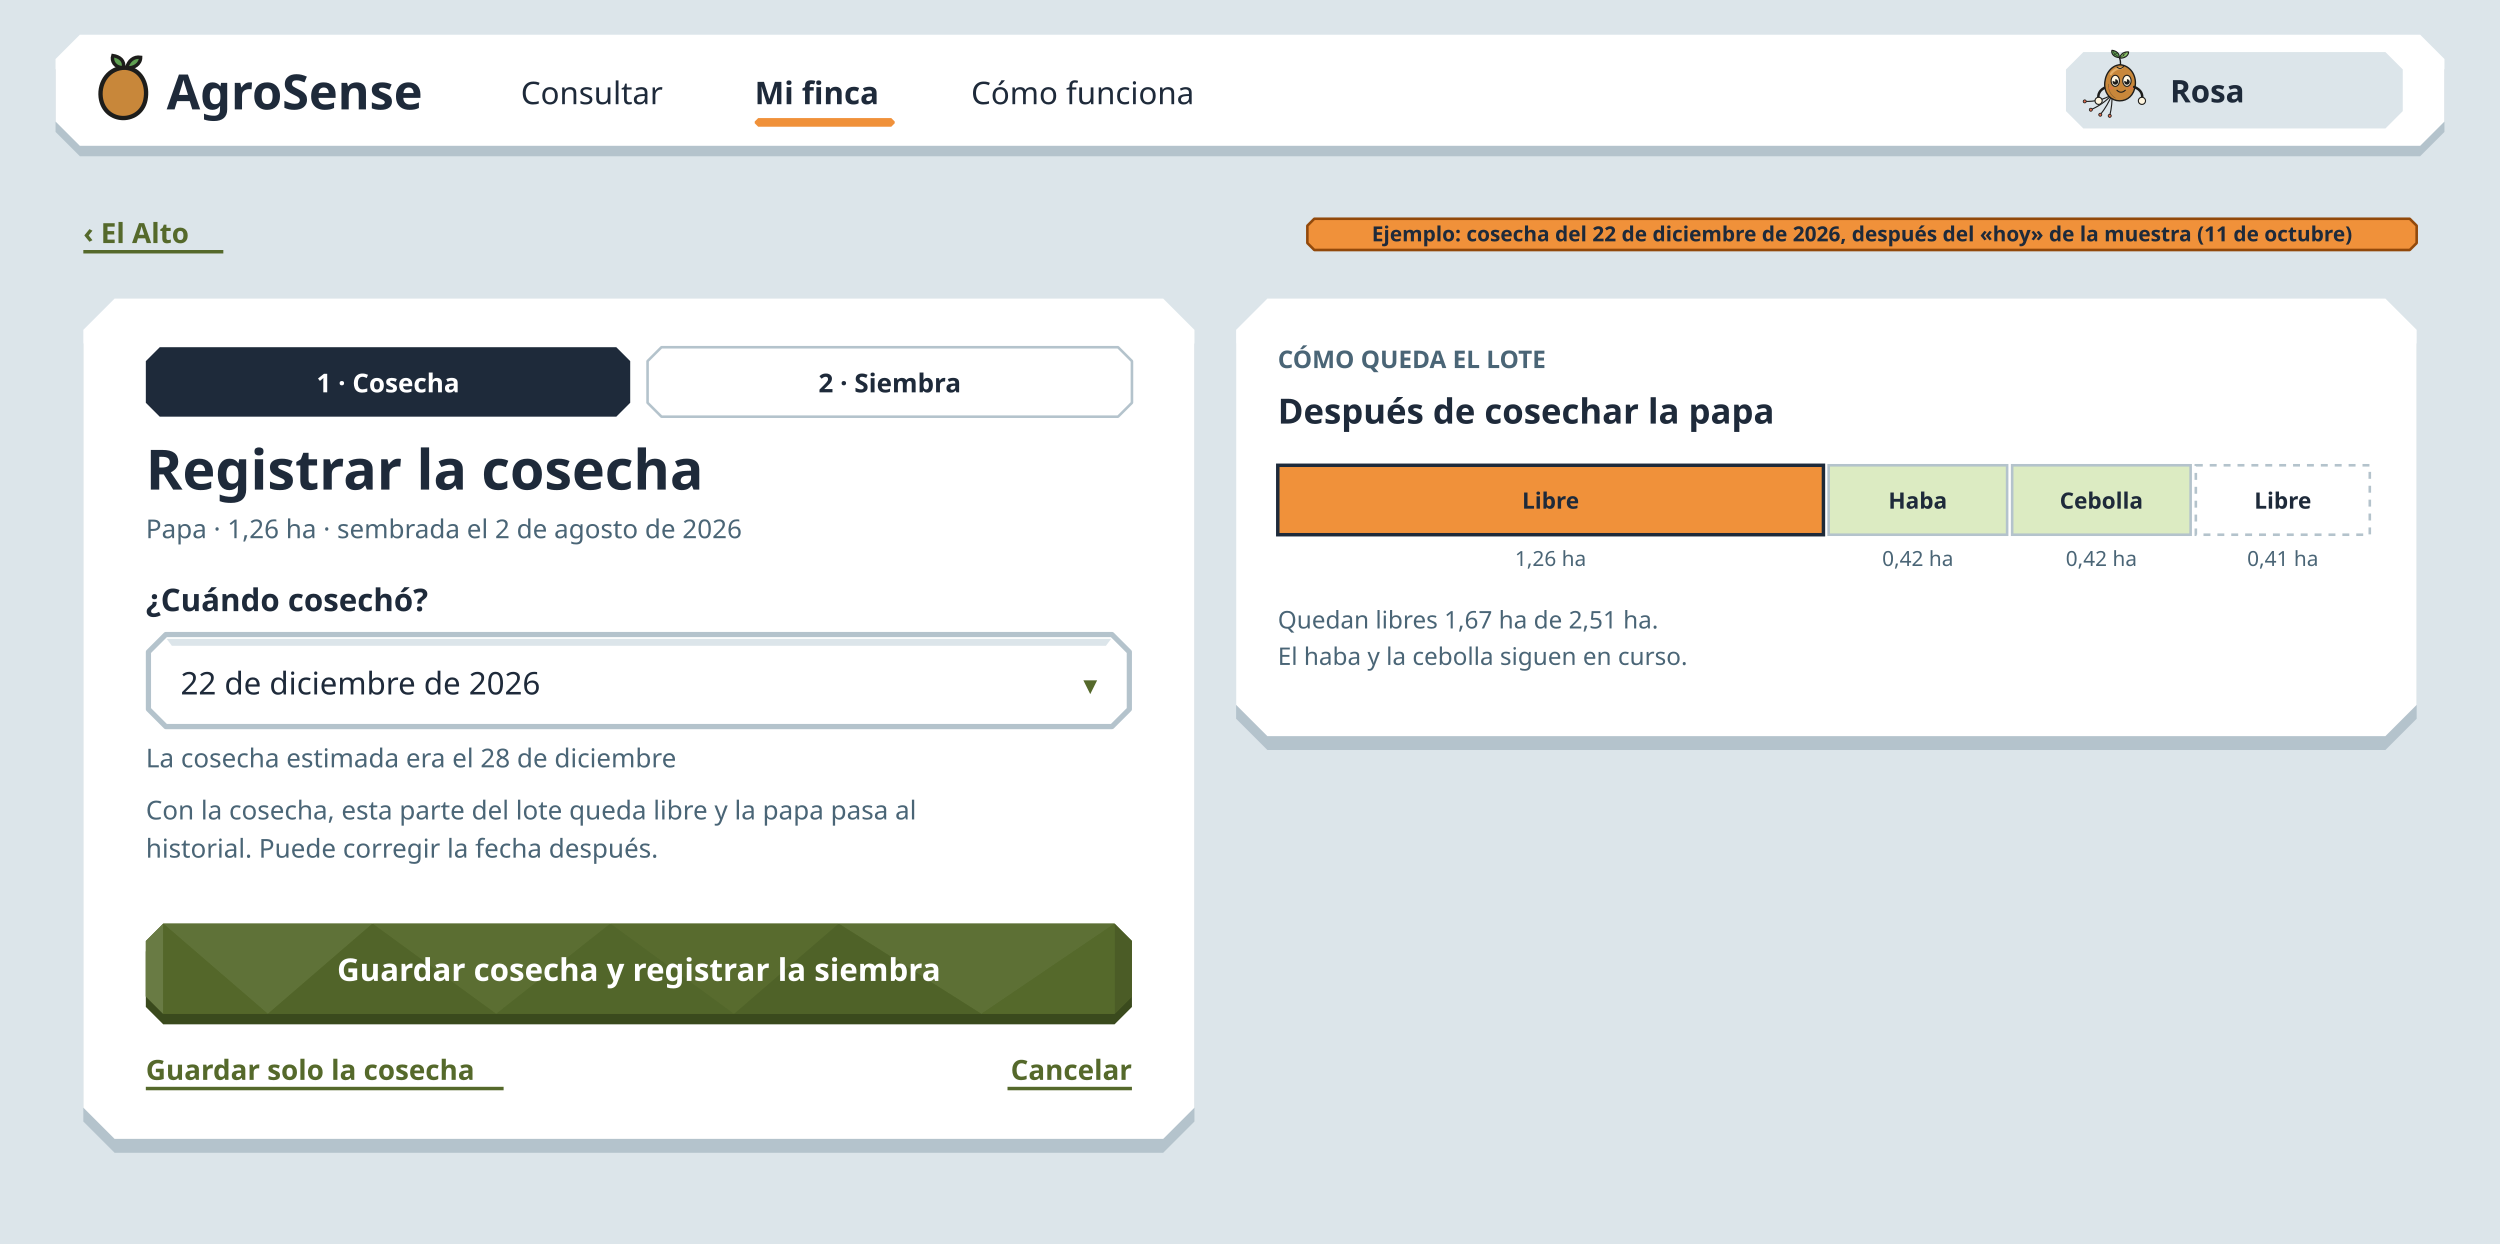
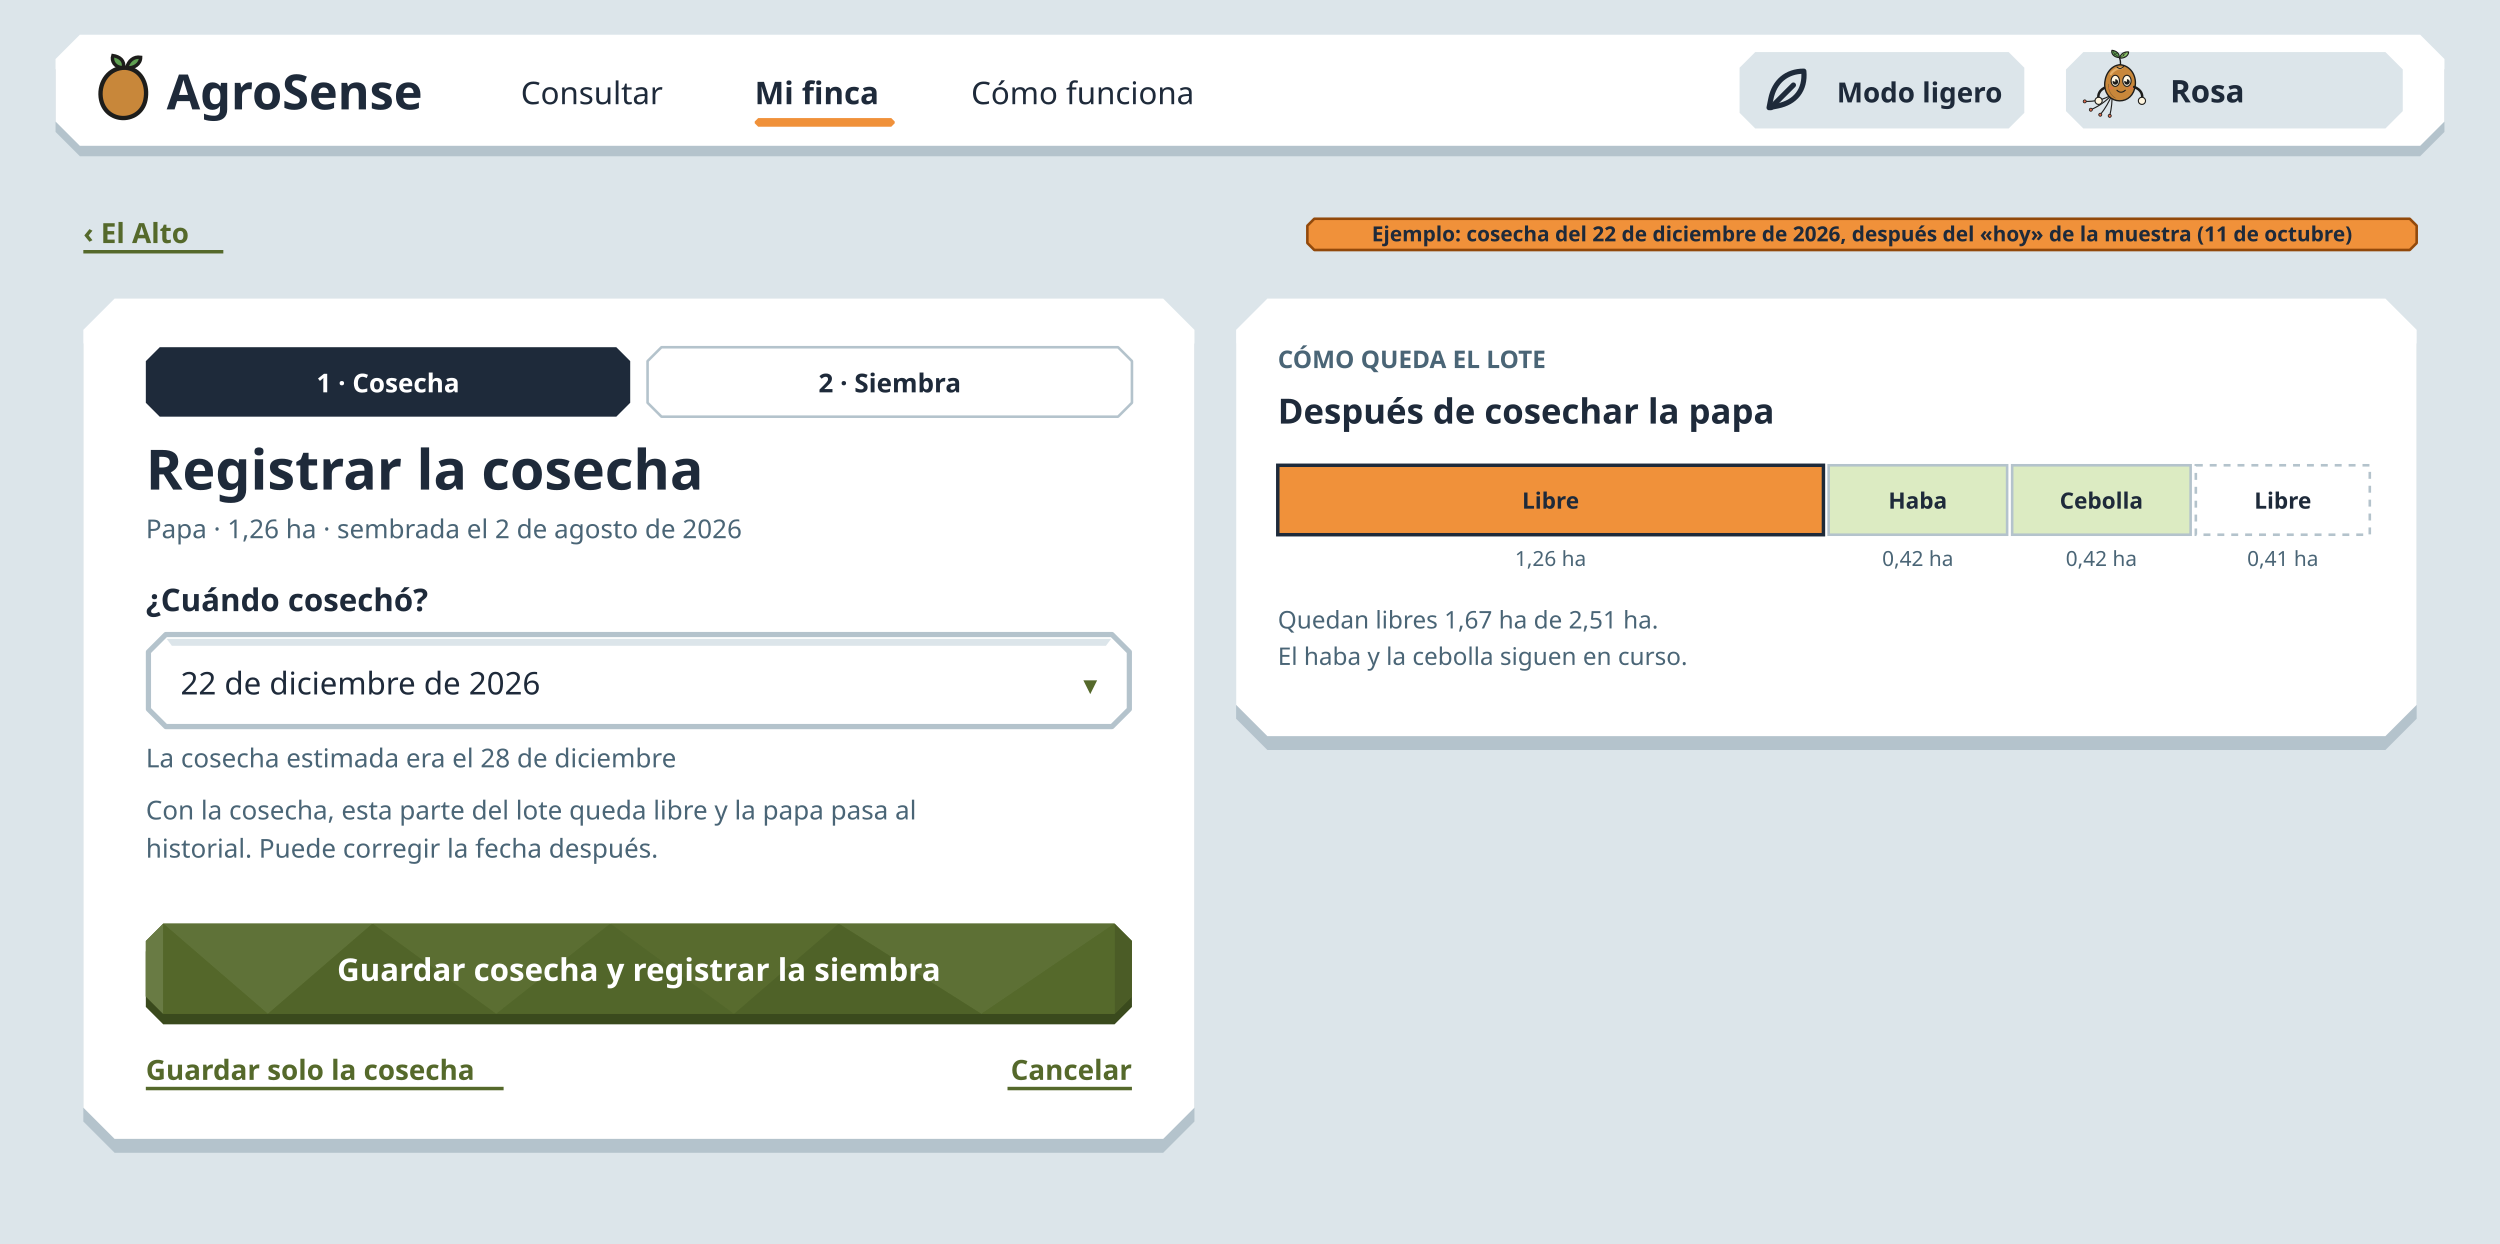
<svg xmlns="http://www.w3.org/2000/svg" width="1440" height="716" viewBox="0 0 1440 716">
  <rect width="1440" height="716" fill="#DCE5EA" />
  <rect width="1440" height="2400" fill="#DCE5EA" />
  <g id="barra" transform="translate(0 0)">
    <polygon points="46,26 1394,26 1408,40 1408,76 1394,90 46,90 32,76 32,40" fill="#B4C3CC" />
    <polygon points="46,20 1394,20 1408,34 1408,70 1394,84 46,84 32,70 32,34" fill="#FFFFFF" />
    <g id="marca" transform="translate(56 30)">
      <path d="M16 9c9 .6 13 9 12 17-.8 8-7 12-13 12S3 34 2 26C1 17 7 9 16 9z" fill="#C8873A" stroke="#1D1D1B" stroke-width="2.5" />
      <path d="M15 9c-5 0-7-4-6-7 4 .6 7 3 6 7zm2 0c4 .6 8-2 8-6-4-.6-7 2-8 6z" fill="#5FA052" stroke="#1D1D1B" stroke-width="2" />
      <text x="40" y="33" font-family="Fredoka" font-weight="600" font-size="28" fill="#1E2A3A" text-anchor="start">AgroSense</text>
    </g>
    <text x="300" y="60" font-family="Atkinson Hyperlegible" font-weight="400" font-size="18" fill="#1E2A3A" text-anchor="start">Consultar</text>
    <text x="434.72" y="60" font-family="Atkinson Hyperlegible" font-weight="700" font-size="18" fill="#1E2A3A" text-anchor="start">Mi finca</text>
    <polygon points="436.72,68 513.36,68 515.36,70 515.36,71 513.36,73 436.72,73 434.72,71 434.72,70" fill="#F0913A" />
    <text x="559.36" y="60" font-family="Atkinson Hyperlegible" font-weight="400" font-size="18" fill="#1E2A3A" text-anchor="start">Cómo funciona</text>
+     <g id="boton-modo-ligero" transform="translate(1002 30)">
+       <polygon points="9,0 155,0 164,9 164,35 155,44 9,44 0,35 0,9" fill="#DCE5EA" />
+       <g transform="translate(6 0)">
+         <path d="M31 11C21 11 14 17 12 27l-1 5 5-1c10-2 16-9 15-20z" fill="none" stroke="#1E2A3A" stroke-width="3" stroke-linejoin="round" />
+         <path d="M12 32 25 19" stroke="#1E2A3A" stroke-width="3" stroke-linecap="round" />
+       </g>
+       <text x="56" y="29" font-family="Atkinson Hyperlegible" font-weight="700" font-size="16" fill="#1E2A3A" text-anchor="start">Modo ligero</text>
+     </g>
    <polygon points="1200,30 1374,30 1384,40 1384,64 1374,74 1200,74 1190,64 1190,40" fill="#DCE5EA" />
    <g transform="translate(1196 28) scale(0.16)">
      <g id="semilla" transform="translate(0 0)">
        <path d="M128 166 Q85 192 30 190" fill="none" stroke="#1D1D1B" stroke-width="4" stroke-linecap="round" stroke-linejoin="round" />
        <circle cx="30" cy="190" r="5.5" fill="#E76F51" stroke="#1D1D1B" stroke-width="3" />
        <path d="M128 166 Q96 201 52 220" fill="none" stroke="#1D1D1B" stroke-width="4" stroke-linecap="round" stroke-linejoin="round" />
        <circle cx="52" cy="220" r="5.5" fill="#E76F51" stroke="#1D1D1B" stroke-width="3" />
        <path d="M128 166 Q113 204 86 238" fill="none" stroke="#1D1D1B" stroke-width="4" stroke-linecap="round" stroke-linejoin="round" />
        <circle cx="86" cy="238" r="5.5" fill="#E76F51" stroke="#1D1D1B" stroke-width="3" />
        <path d="M128 166 Q130 200 120 242" fill="none" stroke="#1D1D1B" stroke-width="4" stroke-linecap="round" stroke-linejoin="round" />
        <circle cx="120" cy="242" r="5.5" fill="#E76F51" stroke="#1D1D1B" stroke-width="3" />
        <path d="M108 138 C82 148 76 166 80 184" fill="none" stroke="#1D1D1B" stroke-width="9" stroke-linecap="round" stroke-linejoin="round" />
        <circle cx="80" cy="188" r="13" fill="#FFF6E0" stroke="#1D1D1B" stroke-width="4" />
        <path d="M158 62 C160 48 158 40 154 30" fill="none" stroke="#1D1D1B" stroke-width="5" stroke-linecap="round" stroke-linejoin="round" />
        <path d="M154 32 C136 32 124 18 128 6 C144 8 156 18 154 32Z" fill="#5FA052" stroke="#1D1D1B" stroke-width="4" stroke-linecap="round" stroke-linejoin="round" />
        <path d="M156 34 C172 36 188 26 188 12 C172 10 158 20 156 34Z" fill="#8CC56A" stroke="#1D1D1B" stroke-width="4" stroke-linecap="round" stroke-linejoin="round" />
        <path d="M150 28 C142 24 136 18 132 10 M146 16 L136 22 M178 14 C172 22 166 28 158 32 M172 28 L166 16" fill="none" stroke="#1D1D1B" stroke-width="1.8" stroke-linecap="round" stroke-linejoin="round" />
        <path d="M158 58 C196 62 216 98 212 132 C208 168 184 188 156 188 C126 188 104 166 102 134 C100 98 122 60 158 58Z" fill="#C8873A" stroke="#1D1D1B" stroke-width="5" stroke-linecap="round" stroke-linejoin="round" />
        <path d="M124 92 A46 46 0 0 1 164 70" fill="none" stroke="#E3AE68" stroke-width="8" stroke-linecap="round" stroke-linejoin="round" />
        <path d="M116 128 C114 150 124 168 140 178" fill="none" stroke="#1D1D1B" stroke-width="2.5" stroke-linecap="round" stroke-linejoin="round" opacity="0.35" />
        <path d="M146 66 Q158 78 170 64" fill="none" stroke="#1D1D1B" stroke-width="3.5" stroke-linecap="round" stroke-linejoin="round" />
        <ellipse cx="124" cy="142" rx="9" ry="5" fill="#E76F51" opacity="0.55" />
        <ellipse cx="196" cy="142" rx="9" ry="5" fill="#E76F51" opacity="0.55" />
        <ellipse cx="140" cy="116" rx="15" ry="20" fill="#FFF6E0" stroke="#1D1D1B" stroke-width="4" />
        <path d="M140 120 m0 -10 a10 10 0 1 1 -9 6 l9 4Z" fill="#1D1D1B" />
        <ellipse cx="182" cy="116" rx="15" ry="20" fill="#FFF6E0" stroke="#1D1D1B" stroke-width="4" />
        <path d="M182 120 m0 -10 a10 10 0 1 1 -9 6 l9 4Z" fill="#1D1D1B" />
        <path d="M146 150 Q160 164 176 150" fill="none" stroke="#1D1D1B" stroke-width="4" stroke-linecap="round" stroke-linejoin="round" />
        <path d="M208 138 C234 148 240 166 236 184" fill="none" stroke="#1D1D1B" stroke-width="9" stroke-linecap="round" stroke-linejoin="round" />
        <circle cx="236" cy="188" r="13" fill="#FFF6E0" stroke="#1D1D1B" stroke-width="4" />
      </g>
    </g>
    <text x="1250" y="59" font-family="Atkinson Hyperlegible" font-weight="700" font-size="18" fill="#1E2A3A" text-anchor="start">Rosa</text>
  </g>
  <text x="48" y="140" font-family="Atkinson Hyperlegible" font-weight="700" font-size="16" fill="#55692B" text-anchor="start">‹ El Alto</text>
  <rect x="48" y="144" width="80.64" height="2" fill="#55692B" />
  <polygon points="757.04,126 1388,126 1392,130 1392,140 1388,144 757.04,144 753.04,140 753.04,130" fill="#F0913A" stroke="#92490B" stroke-width="1.5" stroke-linejoin="round" />
  <text x="1072.52" y="139" font-family="Atkinson Hyperlegible" font-weight="700" font-size="12" fill="#1E2A3A" text-anchor="middle">Ejemplo: cosecha del 22 de diciembre de 2026, después del «hoy» de la muestra (11 de octubre)</text>
  <g id="tarjeta" transform="translate(48 172)">
    <polygon points="18,8 622,8 640,26 640,474 622,492 18,492 0,474 0,26" fill="#B4C3CC" />
    <polygon points="18,0 622,0 640,18 640,466 622,484 18,484 0,466 0,18" fill="#FFFFFF" />
  </g>
  <g id="formulario" transform="translate(48 172)">
    <g id="pasos" transform="translate(36 28)">
      <polygon points="8,0 271,0 279,8 279,32 271,40 8,40 0,32 0,8" fill="#1E2A3A" />
      <text x="139.5" y="26" font-family="Atkinson Hyperlegible" font-weight="700" font-size="15" fill="#FFFFFF" text-anchor="middle">1 · Cosecha</text>
      <polygon points="297,0 560,0 568,8 568,32 560,40 297,40 289,32 289,8" fill="#FFFFFF" stroke="#B4C3CC" stroke-width="1.5" stroke-linejoin="round" />
      <text x="428.5" y="26" font-family="Atkinson Hyperlegible" font-weight="700" font-size="15" fill="#1E2A3A" text-anchor="middle">2 · Siembra</text>
    </g>
    <text x="36" y="110" font-family="Fredoka" font-weight="600" font-size="32" fill="#1E2A3A" text-anchor="start">Registrar la cosecha</text>
    <text x="36" y="138" font-family="Atkinson Hyperlegible" font-weight="400" font-size="15" fill="#4A6576" text-anchor="start">Papa · 1,26 ha · sembrada el 2 de agosto de 2026</text>
    <g id="campo-fecha-cosecha" transform="translate(36 180)">
      <text x="0" y="0" font-family="Atkinson Hyperlegible" font-weight="700" font-size="18" fill="#1E2A3A" text-anchor="start">¿Cuándo cosechó?</text>
      <polygon points="11.5,13.5 556.5,13.5 566.5,23.5 566.5,56.5 556.5,66.5 11.5,66.5 1.5,56.5 1.5,23.5" fill="#FFFFFF" stroke="#B4C3CC" stroke-width="3" stroke-linejoin="round" />
      <polygon points="12,16 556,16 553,20 15,20" fill="#DCE5EA" />
      <text x="20" y="48" font-family="Atkinson Hyperlegible" font-weight="400" font-size="18" fill="#1E2A3A" text-anchor="start">22 de diciembre de 2026</text>
      <text x="548" y="48" font-family="Atkinson Hyperlegible" font-weight="700" font-size="16" fill="#55692B" text-anchor="end">▾</text>
      <text x="0" y="90" font-family="Atkinson Hyperlegible" font-weight="400" font-size="15" fill="#4A6576" text-anchor="start">La cosecha estimada era el 28 de diciembre</text>
    </g>
    <text x="36" y="300" font-family="Atkinson Hyperlegible" font-weight="400" font-size="15" fill="#4A6576" text-anchor="start">Con la cosecha, esta parte del lote queda libre y la papa pasa al</text>
    <text x="36" y="322" font-family="Atkinson Hyperlegible" font-weight="400" font-size="15" fill="#4A6576" text-anchor="start">historial. Puede corregir la fecha después.</text>
    <g id="boton-primary" transform="translate(36 360)">
      <polygon points="10,6 558,6 568,16 568,48 558,58 10,58 0,48 0,16" fill="#3A4A1D" />
      <polygon points="10,0 558,0 568,10 568,42 558,52 10,52 0,42 0,10" fill="#55692B" />
      <polygon points="10,0 10,52 0,42 0,10" fill="#697B44" />
      <polygon points="558,0 568,10 568,42 558,52" fill="#4B5C26" />
      <polygon points="10,0 130.56,0 70.28,52" fill="#5F7238" />
      <polygon points="10,0 70.28,52 10,52" fill="#54672A" />
      <polygon points="130.56,0 267.56,0 201.8,52" fill="#5B6E32" />
      <polygon points="130.56,0 201.8,52 70.28,52" fill="#516429" />
      <polygon points="267.56,0 399.08,0 338.8,52" fill="#586B2E" />
      <polygon points="267.56,0 338.8,52 201.8,52" fill="#52662A" />
      <polygon points="399.08,0 558,0 481.28,52" fill="#5D7035" />
      <polygon points="399.08,0 481.28,52 338.8,52" fill="#4F6228" />
      <polygon points="558,0 558,52 481.28,52" fill="#55692B" />
      <text x="284" y="33" font-family="Atkinson Hyperlegible" font-weight="700" font-size="18" fill="#FFFFFF" text-anchor="middle">Guardar cosecha y registrar la siembra</text>
    </g>
    <text x="36" y="450" font-family="Atkinson Hyperlegible" font-weight="700" font-size="16" fill="#55692B" text-anchor="start">Guardar solo la cosecha</text>
    <rect x="36" y="454" width="206.08" height="2" fill="#55692B" />
    <text x="604" y="450" font-family="Atkinson Hyperlegible" font-weight="700" font-size="16" fill="#55692B" text-anchor="end">Cancelar</text>
    <rect x="532.32" y="454" width="71.68" height="2" fill="#55692B" />
  </g>
  <g id="tarjeta-reparto" transform="translate(712 172)">
    <polygon points="18,8 662,8 680,26 680,242 662,260 18,260 0,242 0,26" fill="#B4C3CC" />
    <polygon points="18,0 662,0 680,18 680,234 662,252 18,252 0,234 0,18" fill="#FFFFFF" />
  </g>
  <g id="reparto" transform="translate(712 172)">
    <text x="24" y="40" font-family="Atkinson Hyperlegible" font-weight="700" font-size="14" fill="#4A6576" text-anchor="start">CÓMO QUEDA EL LOTE</text>
    <text x="24" y="72" font-family="Fredoka" font-weight="600" font-size="20" fill="#1E2A3A" text-anchor="start">Después de cosechar la papa</text>
    <g id="reparto-del-lote" transform="translate(24 96)">
      <rect x="0.0" y="0" width="314.3" height="40" fill="#F0913A" stroke="#1E2A3A" stroke-width="2" />
      <text x="157.129" y="25" font-family="Atkinson Hyperlegible" font-weight="700" font-size="13" fill="#1E2A3A" text-anchor="middle">Libre</text>
      <text x="157.129" y="58" font-family="Atkinson Hyperlegible" font-weight="400" font-size="12" fill="#4A6576" text-anchor="middle">1,26 ha</text>
      <rect x="317.3" y="0" width="102.8" height="40" fill="#DCEBC2" stroke="#B4C3CC" stroke-width="1.5" />
      <text x="368.635" y="25" font-family="Atkinson Hyperlegible" font-weight="700" font-size="13" fill="#1E2A3A" text-anchor="middle">Haba</text>
      <text x="368.635" y="58" font-family="Atkinson Hyperlegible" font-weight="400" font-size="12" fill="#4A6576" text-anchor="middle">0,42 ha</text>
      <rect x="423.0" y="0" width="102.8" height="40" fill="#DCEBC2" stroke="#B4C3CC" stroke-width="1.5" />
      <text x="474.388" y="25" font-family="Atkinson Hyperlegible" font-weight="700" font-size="13" fill="#1E2A3A" text-anchor="middle">Cebolla</text>
      <text x="474.388" y="58" font-family="Atkinson Hyperlegible" font-weight="400" font-size="12" fill="#4A6576" text-anchor="middle">0,42 ha</text>
      <rect x="528.8" y="0" width="100.2" height="40" fill="#FFFFFF" stroke="#B4C3CC" stroke-width="1.5" stroke-dasharray="4 4" />
      <text x="578.882" y="25" font-family="Atkinson Hyperlegible" font-weight="700" font-size="13" fill="#1E2A3A" text-anchor="middle">Libre</text>
      <text x="578.882" y="58" font-family="Atkinson Hyperlegible" font-weight="400" font-size="12" fill="#4A6576" text-anchor="middle">0,41 ha</text>
    </g>
    <text x="24" y="190" font-family="Atkinson Hyperlegible" font-weight="400" font-size="14" fill="#4A6576" text-anchor="start">Quedan libres 1,67 ha de 2,51 ha.</text>
    <text x="24" y="211" font-family="Atkinson Hyperlegible" font-weight="400" font-size="14" fill="#4A6576" text-anchor="start">El haba y la cebolla siguen en curso.</text>
  </g>
</svg>
